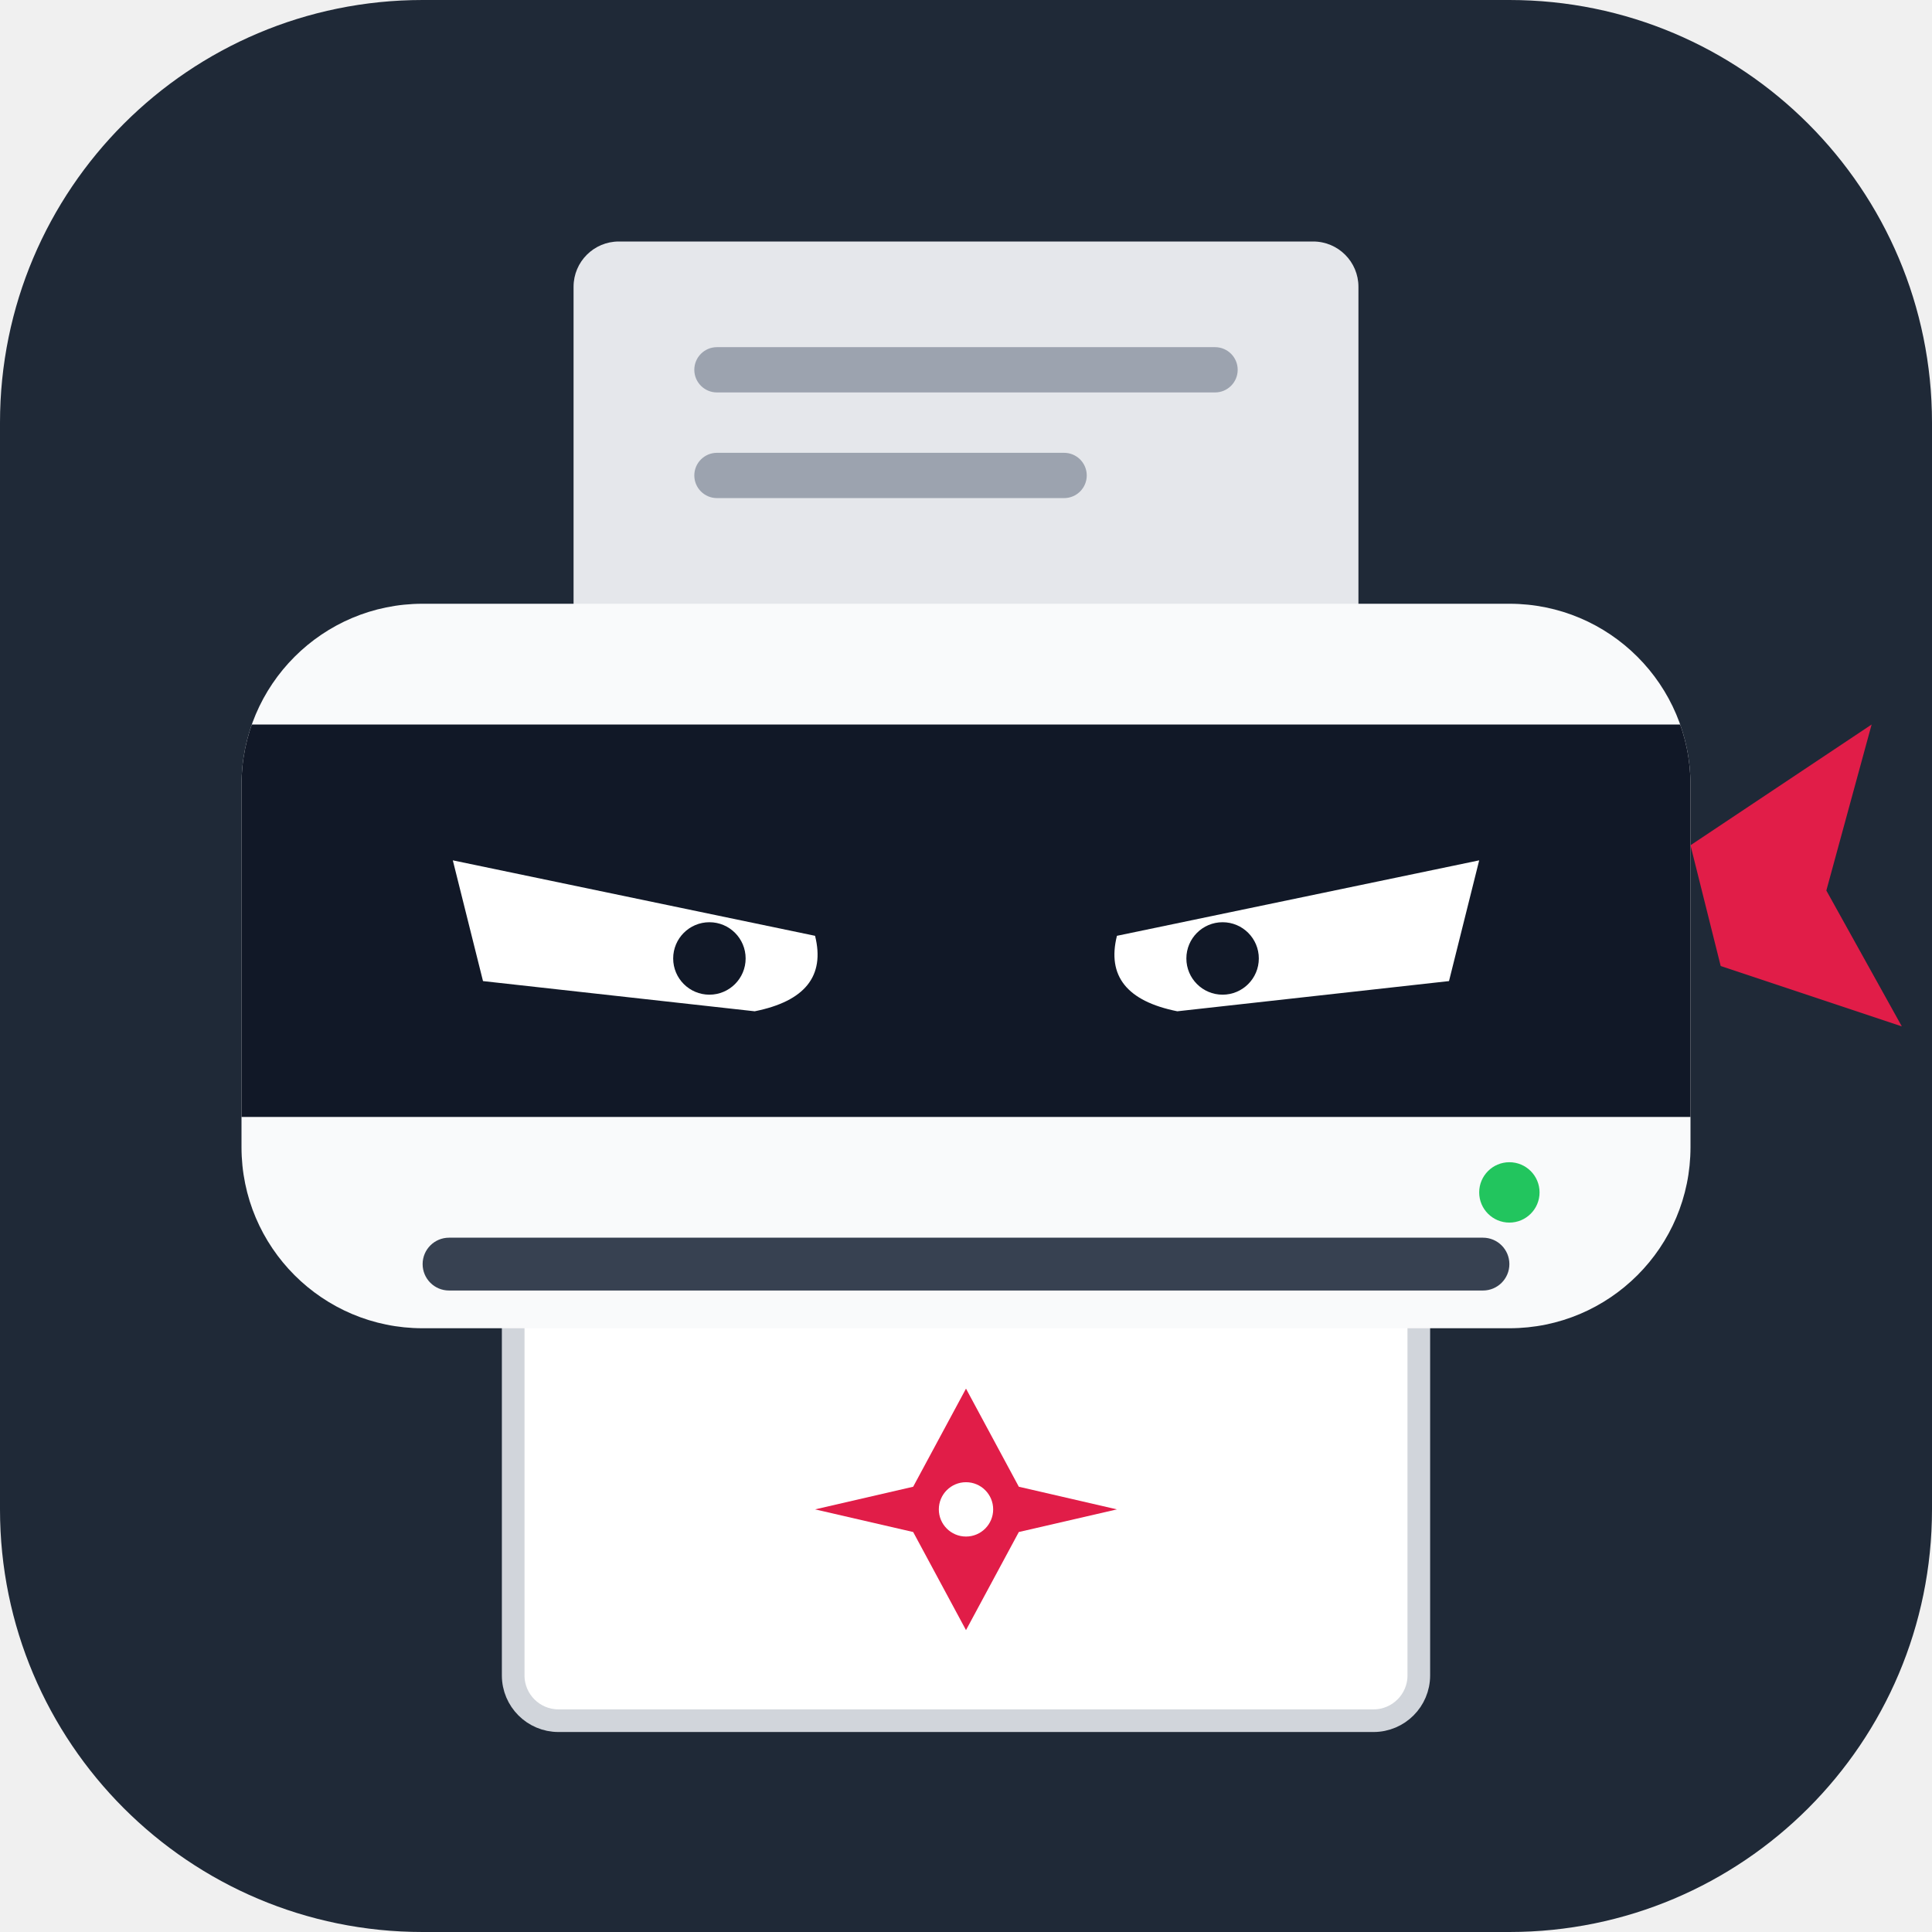
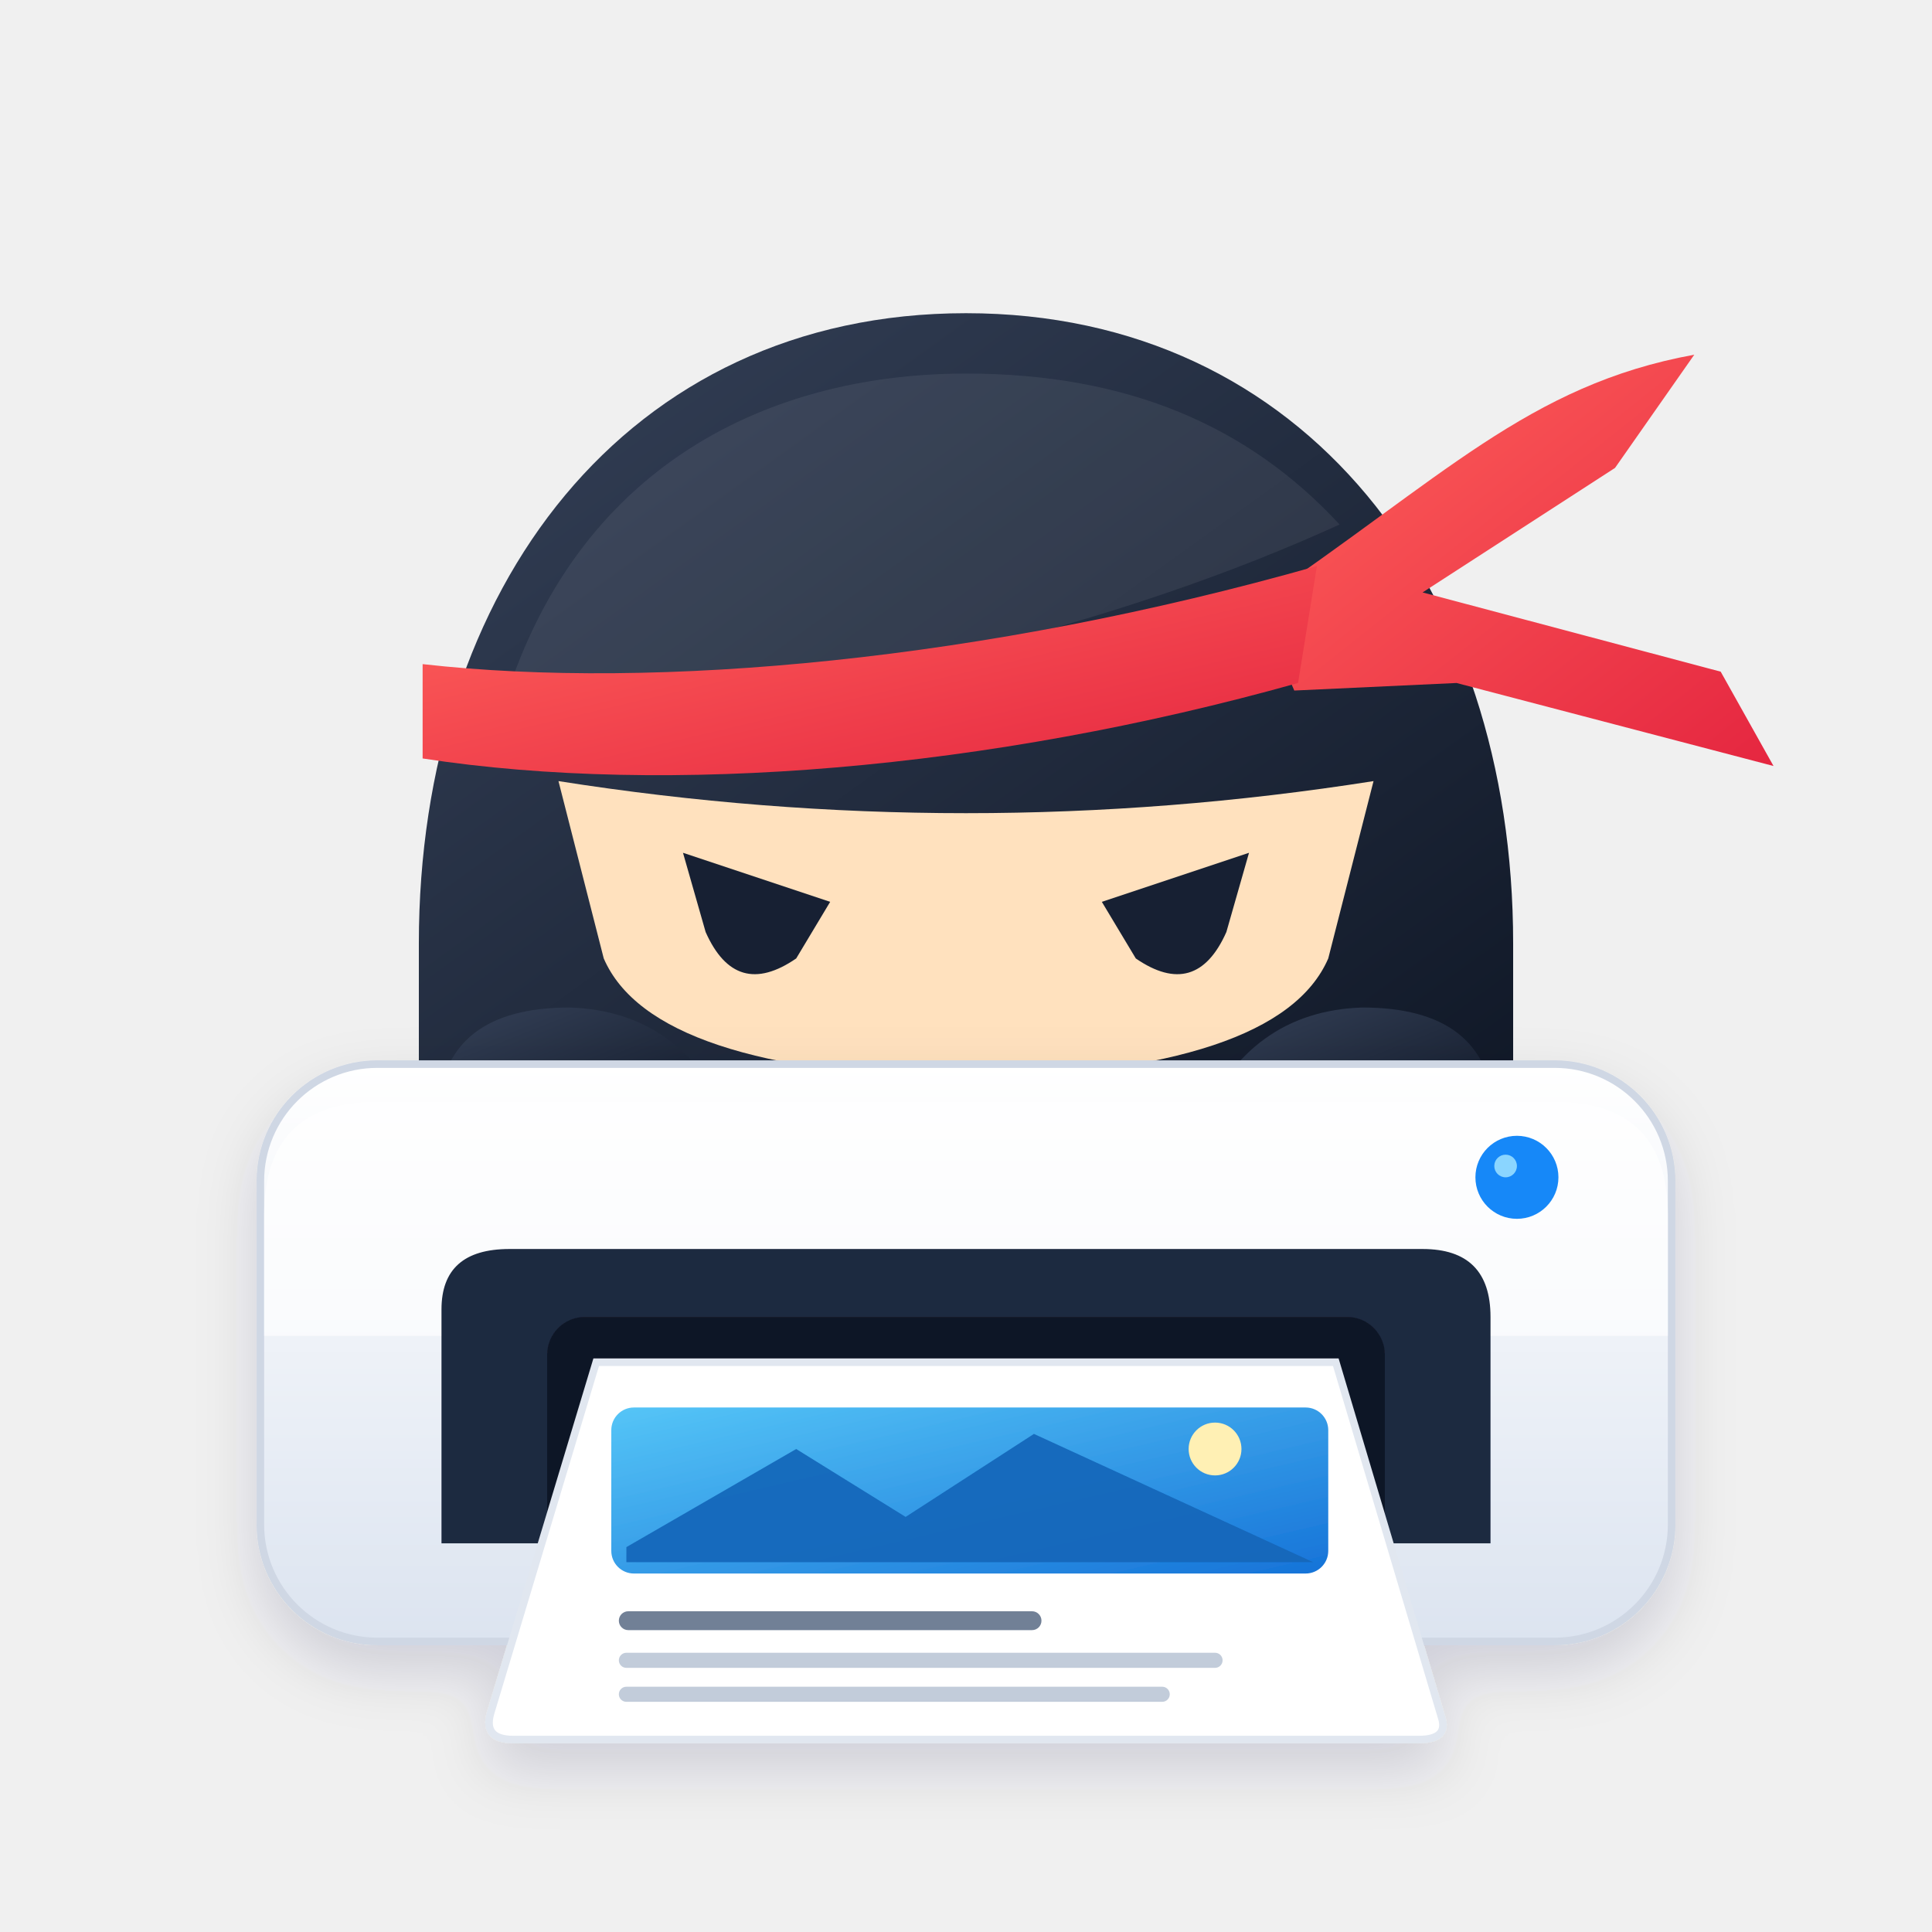
- <svg xmlns="http://www.w3.org/2000/svg" viewBox="0 0 128 128" width="1024" height="1024" role="img" aria-label="Printer with ninja mask">
+ <svg xmlns="http://www.w3.org/2000/svg" viewBox="0 0 512 512" width="512" height="512">
  <defs>
-     <clipPath id="body">
-       <rect x="16" y="40" width="96" height="48" rx="12" />
-     </clipPath>
+     <linearGradient id="a" x1="0" y1="0" x2="1" y2="1">
+       <stop offset="0%" stop-color="#354158" />
+       <stop offset="100%" stop-color="#101827" />
+     </linearGradient>
+     <linearGradient id="d" x1="0" y1="0" x2="0" y2="1">
+       <stop offset="0%" stop-color="#fff" />
+       <stop offset="100%" stop-color="#dce4f0" />
+     </linearGradient>
+     <linearGradient id="b" x1="0" y1="0" x2="1" y2="1">
+       <stop offset="0%" stop-color="#ff625b" />
+       <stop offset="100%" stop-color="#e52640" />
+     </linearGradient>
+     <linearGradient id="e" x1="0" y1="0" x2="1" y2="1">
+       <stop offset="0%" stop-color="#55c5f7" />
+       <stop offset="100%" stop-color="#1673d8" />
+     </linearGradient>
+     <filter id="c" x="-20%" y="-20%" width="140%" height="150%">
+       <feDropShadow dx="0" dy="7" stdDeviation="8" flood-color="#15233d" flood-opacity=".14" />
+     </filter>
  </defs>
-   <rect width="128" height="128" rx="28" fill="#1F2937" />
-   <rect x="38" y="16" width="52" height="30" rx="3" fill="#E5E7EB" />
-   <rect x="46" y="23" width="36" height="3" rx="1.5" fill="#9CA3AF" />
-   <rect x="46" y="30" width="26" height="3" rx="1.5" fill="#9CA3AF" />
-   <rect x="34" y="80" width="60" height="34" rx="3" fill="#FFFFFF" stroke="#D1D5DB" stroke-width="1.5" />
-   <path d="M64 92 L67.5 98.5 L74 100 L67.5 101.5 L64 108 L60.5 101.5 L54 100 L60.5 98.5 Z" fill="#E11D48" />
-   <circle cx="64" cy="100" r="1.8" fill="#FFFFFF" />
-   <rect x="16" y="40" width="96" height="48" rx="12" fill="#F9FAFB" />
-   <g clip-path="url(#body)">
-     <rect x="10" y="48" width="108" height="26" fill="#111827" />
+   <path d="M111 250c0-94 55-167 145-167s145 73 145 167v42H111Z" fill="url(#a)" />
+   <path d="M132 192c18-67 70-93 124-93 43 0 75 14 99 40-57 26-133 46-223 53" fill="#fff" opacity=".07" />
+   <path d="M333 160c49-33 72-58 116-66l-21 30-51 33 79 21 14 25-84-22-43 2Z" fill="url(#b)" />
+   <path d="M112 176c62 7 149-1 237-26l-5 31c-82 23-167 30-232 20Z" fill="url(#b)" />
+   <path d="M148 207q108 17 216 0l-12 47q-13 30-96 32-83-2-96-32Z" fill="#ffe1be" />
+   <path d="m181 226 39 13-9 15q-16 11-24-7Zm150 0-39 13 9 15q16 11 24-7Z" fill="#172033" />
+   <path d="M116 294q2-27 35-27 30 1 43 31Z" fill="url(#a)" />
+   <path d="M396 294q-2-27-35-27-30 1-43 31Z" fill="url(#a)" />
+   <g filter="url(#c)">
+     <rect x="69" y="282" width="374" height="153" rx="31" fill="url(#d)" stroke="#cfd7e4" stroke-width="2" />
+     <path d="M70 322q0-30 30-30h312q30 0 30 30v32H70Z" fill="#fff" opacity=".65" />
+     <path d="M117 347q0-16 18-16h242q18 0 18 18v60H117Z" fill="#1c293f" />
+     <rect x="145" y="349" width="222" height="66" rx="10" fill="#101827" />
+     <path d="M158 361h196l28 94q2 6-6 6H136q-8 0-6-7Z" fill="#fff" stroke="#e1e7f0" stroke-width="2" />
+     <rect x="162" y="373" width="190" height="44" rx="6" fill="url(#e)" />
+     <circle cx="322" cy="384" r="7" fill="#fff0b4" />
+     <path d="m166 410 45-26 29 18 34-22 74 34H166Z" fill="#1265b8" opacity=".9" />
+     <rect x="164" y="427" width="112" height="5" rx="2.5" fill="#718096" />
+     <rect x="164" y="438" width="160" height="4" rx="2" fill="#c2ccda" />
+     <rect x="164" y="447" width="146" height="4" rx="2" fill="#c2ccda" />
+     <circle cx="402" cy="312" r="11" fill="#1688f8" />
+     <circle cx="399" cy="309" r="3" fill="#8ad5ff" />
  </g>
-   <path d="M30 57 L54 62 Q55 66 50 67 L32 65 Z" fill="#FFFFFF" />
-   <path d="M98 57 L74 62 Q73 66 78 67 L96 65 Z" fill="#FFFFFF" />
-   <circle cx="47" cy="63.5" r="2.4" fill="#111827" />
-   <circle cx="81" cy="63.5" r="2.4" fill="#111827" />
-   <path d="M112 56 L124 48 L121 59 L126 68 L114 64 Z" fill="#E11D48" />
-   <rect x="28" y="82" width="72" height="3.5" rx="1.75" fill="#374151" />
-   <circle cx="100" cy="79" r="2" fill="#22C55E" />
</svg>
